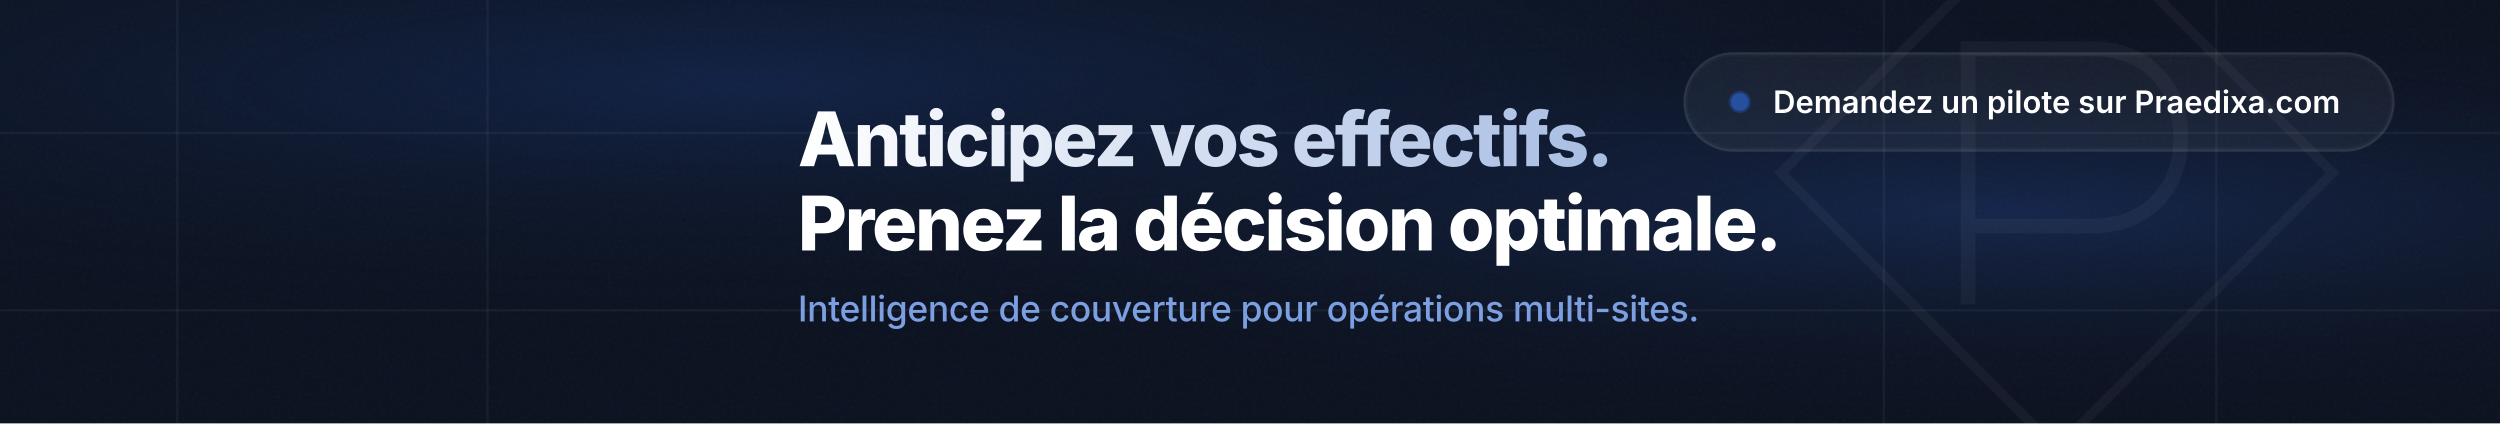
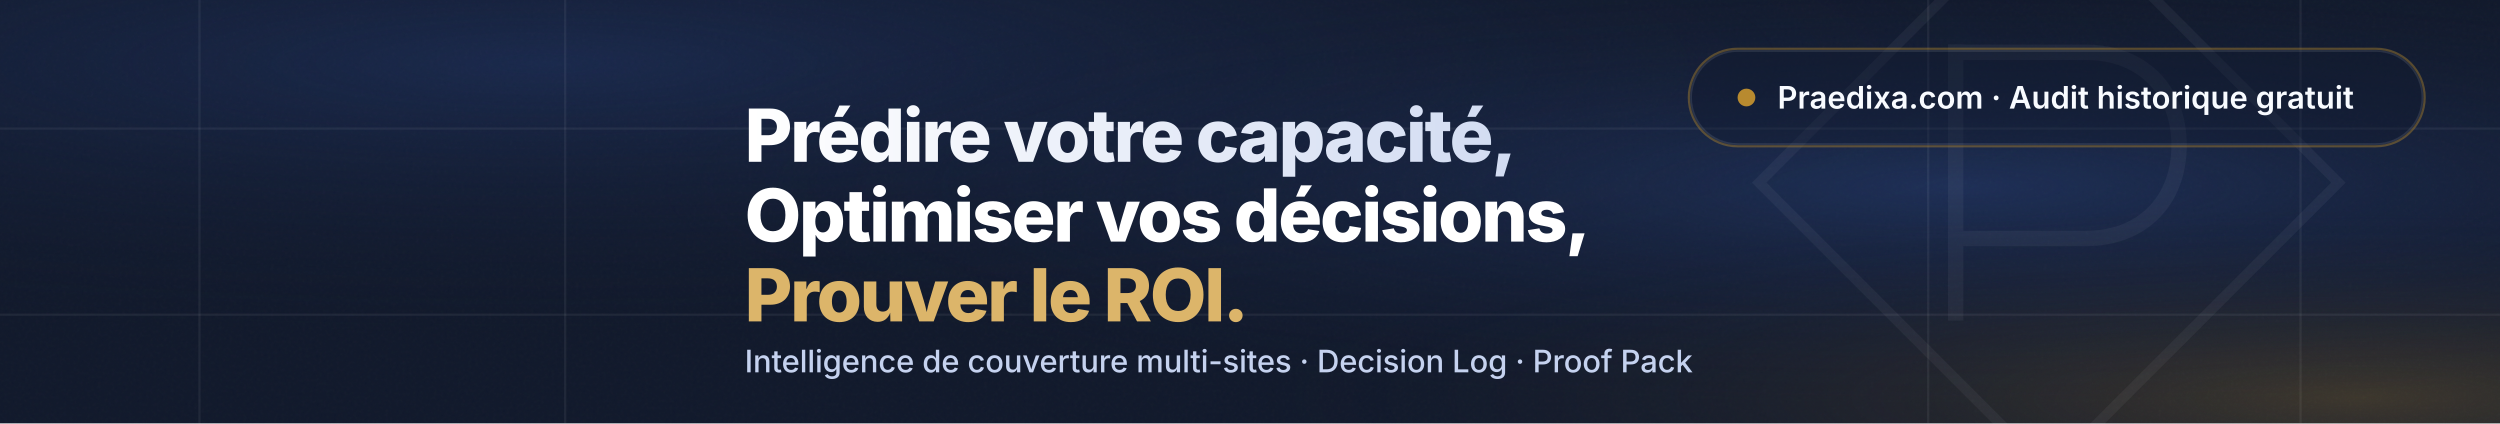
- <svg xmlns="http://www.w3.org/2000/svg" width="3384" height="573" viewBox="0 0 1128 191" style="background-color: #0b1120; font-family: 'Geist', 'Satoshi', 'Inter', system-ui, sans-serif;">
+ <svg xmlns="http://www.w3.org/2000/svg" width="3384" height="573" viewBox="0 0 1128 191" style="background-color: #10182b; font-family: 'Geist', 'Satoshi', 'Inter', system-ui, sans-serif;">
  <defs>
    <filter id="noise">
-       <feTurbulence type="fractalNoise" baseFrequency="0.65" numOctaves="3" stitchTiles="stitch" />
-       <feColorMatrix type="matrix" values="1 0 0 0 0, 0 1 0 0 0, 0 0 1 0 0, 0 0 0 0.04 0" />
+       <feTurbulence type="fractalNoise" baseFrequency="0.64" numOctaves="3" stitchTiles="stitch" />
+       <feColorMatrix type="matrix" values="1 0 0 0 0, 0 1 0 0 0, 0 0 1 0 0, 0 0 0 0.035 0" />
    </filter>
-     <radialGradient id="glowBrand" cx="80%" cy="50%" r="50%" fx="80%" fy="50%">
-       <stop offset="0%" stop-color="#2755AE" stop-opacity="0.3" />
-       <stop offset="100%" stop-color="#0b1120" stop-opacity="0" />
+     <radialGradient id="navyGlow" cx="78%" cy="44%" r="54%">
+       <stop offset="0%" stop-color="#3459A8" stop-opacity="0.34" />
+       <stop offset="100%" stop-color="#10182b" stop-opacity="0" />
    </radialGradient>
-     <radialGradient id="glowBrand2" cx="30%" cy="20%" r="60%" fx="30%" fy="20%">
-       <stop offset="0%" stop-color="#183B7D" stop-opacity="0.4" />
-       <stop offset="100%" stop-color="#0b1120" stop-opacity="0" />
+     <radialGradient id="navyGlowSoft" cx="22%" cy="15%" r="65%">
+       <stop offset="0%" stop-color="#243e78" stop-opacity="0.42" />
+       <stop offset="100%" stop-color="#10182b" stop-opacity="0" />
    </radialGradient>
-     <linearGradient id="gradientText" x1="0%" y1="0%" x2="100%" y2="0%">
+     <radialGradient id="amberAccent" cx="94%" cy="94%" r="45%">
+       <stop offset="0%" stop-color="#b88a2f" stop-opacity="0.26" />
+       <stop offset="100%" stop-color="#10182b" stop-opacity="0" />
+     </radialGradient>
+     <linearGradient id="headlineGrad" x1="0%" y1="0%" x2="100%" y2="0%">
      <stop offset="0%" stop-color="#ffffff" />
-       <stop offset="100%" stop-color="#a8bde3" />
+       <stop offset="100%" stop-color="#d2dcf2" />
    </linearGradient>
-     <filter id="glassBlur" x="-20%" y="-20%" width="140%" height="140%">
-       <feGaussianBlur stdDeviation="8" result="blur" />
-       <feComposite in="SourceGraphic" in2="blur" operator="over" />
-     </filter>
  </defs>
-   <rect width="100%" height="100%" fill="#0b1120" />
-   <rect width="100%" height="100%" fill="url(#glowBrand2)" />
-   <rect width="100%" height="100%" fill="url(#glowBrand)" />
-   <g stroke="#ffffff" stroke-opacity="0.05" stroke-width="1">
-     <line x1="80" y1="0" x2="80" y2="191" />
-     <line x1="220" y1="0" x2="220" y2="191" />
-     <line x1="850" y1="0" x2="850" y2="191" />
-     <line x1="1000" y1="0" x2="1000" y2="191" />
-     <line x1="0" y1="60" x2="1128" y2="60" />
-     <line x1="0" y1="140" x2="1128" y2="140" />
+   <rect width="100%" height="100%" fill="#10182b" />
+   <rect width="100%" height="100%" fill="url(#navyGlowSoft)" />
+   <rect width="100%" height="100%" fill="url(#navyGlow)" />
+   <rect width="100%" height="100%" fill="url(#amberAccent)" />
+   <g stroke="#ffffff" stroke-opacity="0.06" stroke-width="1">
+     <line x1="90" y1="0" x2="90" y2="191" />
+     <line x1="255" y1="0" x2="255" y2="191" />
+     <line x1="870" y1="0" x2="870" y2="191" />
+     <line x1="1038" y1="0" x2="1038" y2="191" />
+     <line x1="0" y1="58" x2="1128" y2="58" />
+     <line x1="0" y1="142" x2="1128" y2="142" />
  </g>
-   <g transform="translate(800, -50) scale(4)" opacity="0.04">
-     <g fill="none" stroke="#FFFFFF">
+   <g transform="translate(790, -52) scale(4.2)" opacity="0.05">
+     <g fill="none" stroke="#ffffff">
      <rect x="10" y="10" width="44" height="44" transform="rotate(45 32 32)" stroke-width="1.1" />
      <line x1="22" y1="18" x2="22" y2="46" stroke-width="1.65" stroke-linecap="square" />
      <path d="M22 18H36C42 18 46 22 46 28C46 34 42 38 36 38H22" stroke-width="1.65" stroke-linecap="square" stroke-linejoin="miter" />
    </g>
  </g>
  <rect width="100%" height="100%" filter="url(#noise)" opacity="0.8" pointer-events="none" />
-   <g transform="translate(360, 75)">
-     <text x="0" y="0" fill="url(#gradientText)" font-size="34" font-weight="800" letter-spacing="-0.03em">
-       Anticipez vos effectifs.
+   <g transform="translate(336, 73)">
+     <text x="0" y="0" fill="url(#headlineGrad)" font-size="33" font-weight="800" letter-spacing="-0.03em">
+       Prédire votre capacité,
    </text>
-     <text x="0" y="38" fill="#ffffff" font-size="34" font-weight="800" letter-spacing="-0.03em">
-       Prenez la décision optimale.
+     <text x="0" y="36" fill="#ffffff" font-size="33" font-weight="800" letter-spacing="-0.03em">
+       Optimiser vos décisions,
    </text>
-     <text x="0" y="70" fill="#7B9FE0" font-size="16" font-weight="500" letter-spacing="-0.01em">
-       Intelligence de couverture pour opérations multi-sites.
+     <text x="0" y="72" fill="#dcb56a" font-size="33" font-weight="800" letter-spacing="-0.03em">
+       Prouver le ROI.
+     </text>
+     <text x="0" y="95" fill="#c5d2ef" font-size="14" font-weight="500" letter-spacing="-0.005em">
+       Intelligence de couverture multi-sites · Decision Log · Proof Pack
    </text>
  </g>
-   <g transform="translate(760, 24)">
-     <rect x="0" y="0" width="320" height="44" rx="22" fill="rgba(255, 255, 255, 0.05)" stroke="rgba(255, 255, 255, 0.1)" stroke-width="1" />
-     <rect x="1" y="1" width="318" height="42" rx="21" fill="none" stroke="rgba(255, 255, 255, 0.03)" stroke-width="1" />
-     <g transform="translate(30, 27)">
-       <circle cx="-5" cy="-5" r="4" fill="#2755AE" opacity="0.8" />
-       <circle cx="-5" cy="-5" r="4" fill="#2755AE" stroke="#2755AE" stroke-width="2" opacity="0.4" />
-       <text x="10" y="0" fill="#ffffff" font-size="14" font-weight="600" letter-spacing="0.0em">
-         Demandez un pilote sur Praedixa.com
+   <g transform="translate(762, 22)">
+     <rect x="0" y="0" width="332" height="44" rx="22" fill="rgba(16, 24, 43, 0.35)" stroke="rgba(184, 138, 47, 0.42)" stroke-width="1" />
+     <rect x="1" y="1" width="330" height="42" rx="21" fill="none" stroke="rgba(255, 255, 255, 0.1)" stroke-width="0.8" />
+     <g transform="translate(26, 27)">
+       <circle cx="0" cy="-5" r="4" fill="#b88a2f" />
+       <text x="14" y="0" fill="#f8fbff" font-size="14" font-weight="600" letter-spacing="0em">
+         Praedixa.com · Audit historique gratuit
      </text>
    </g>
  </g>
</svg>
